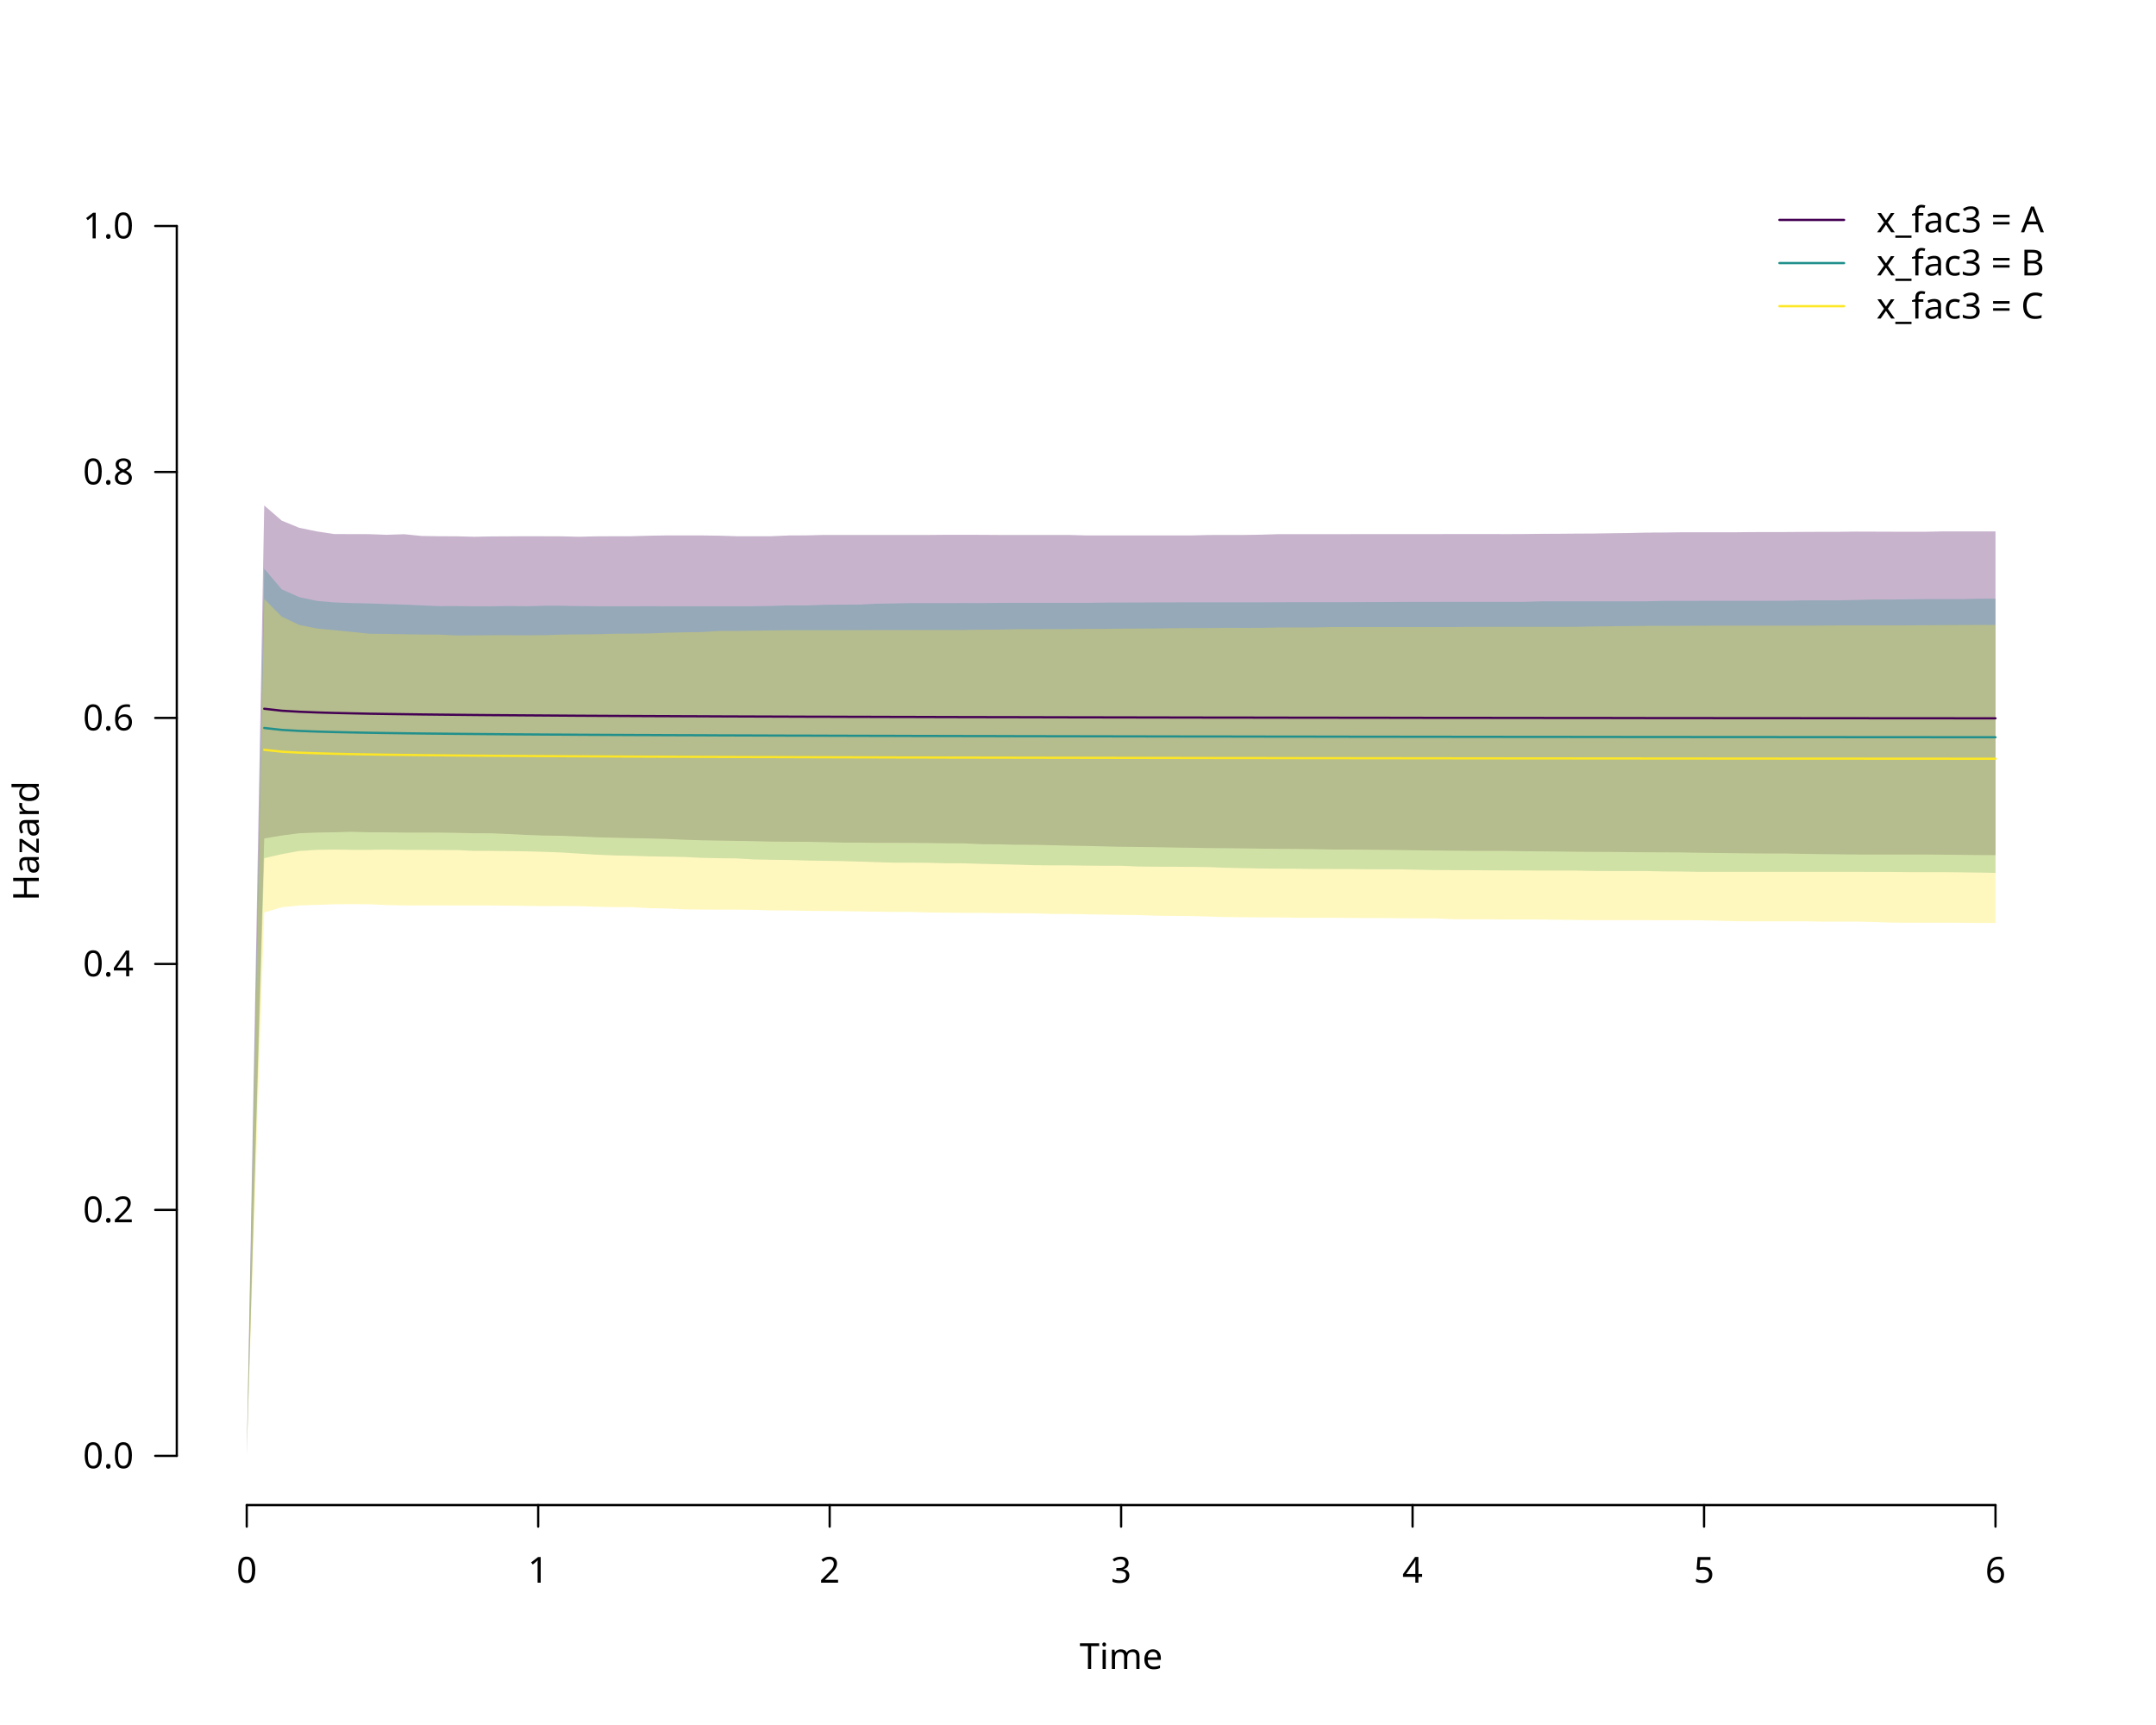
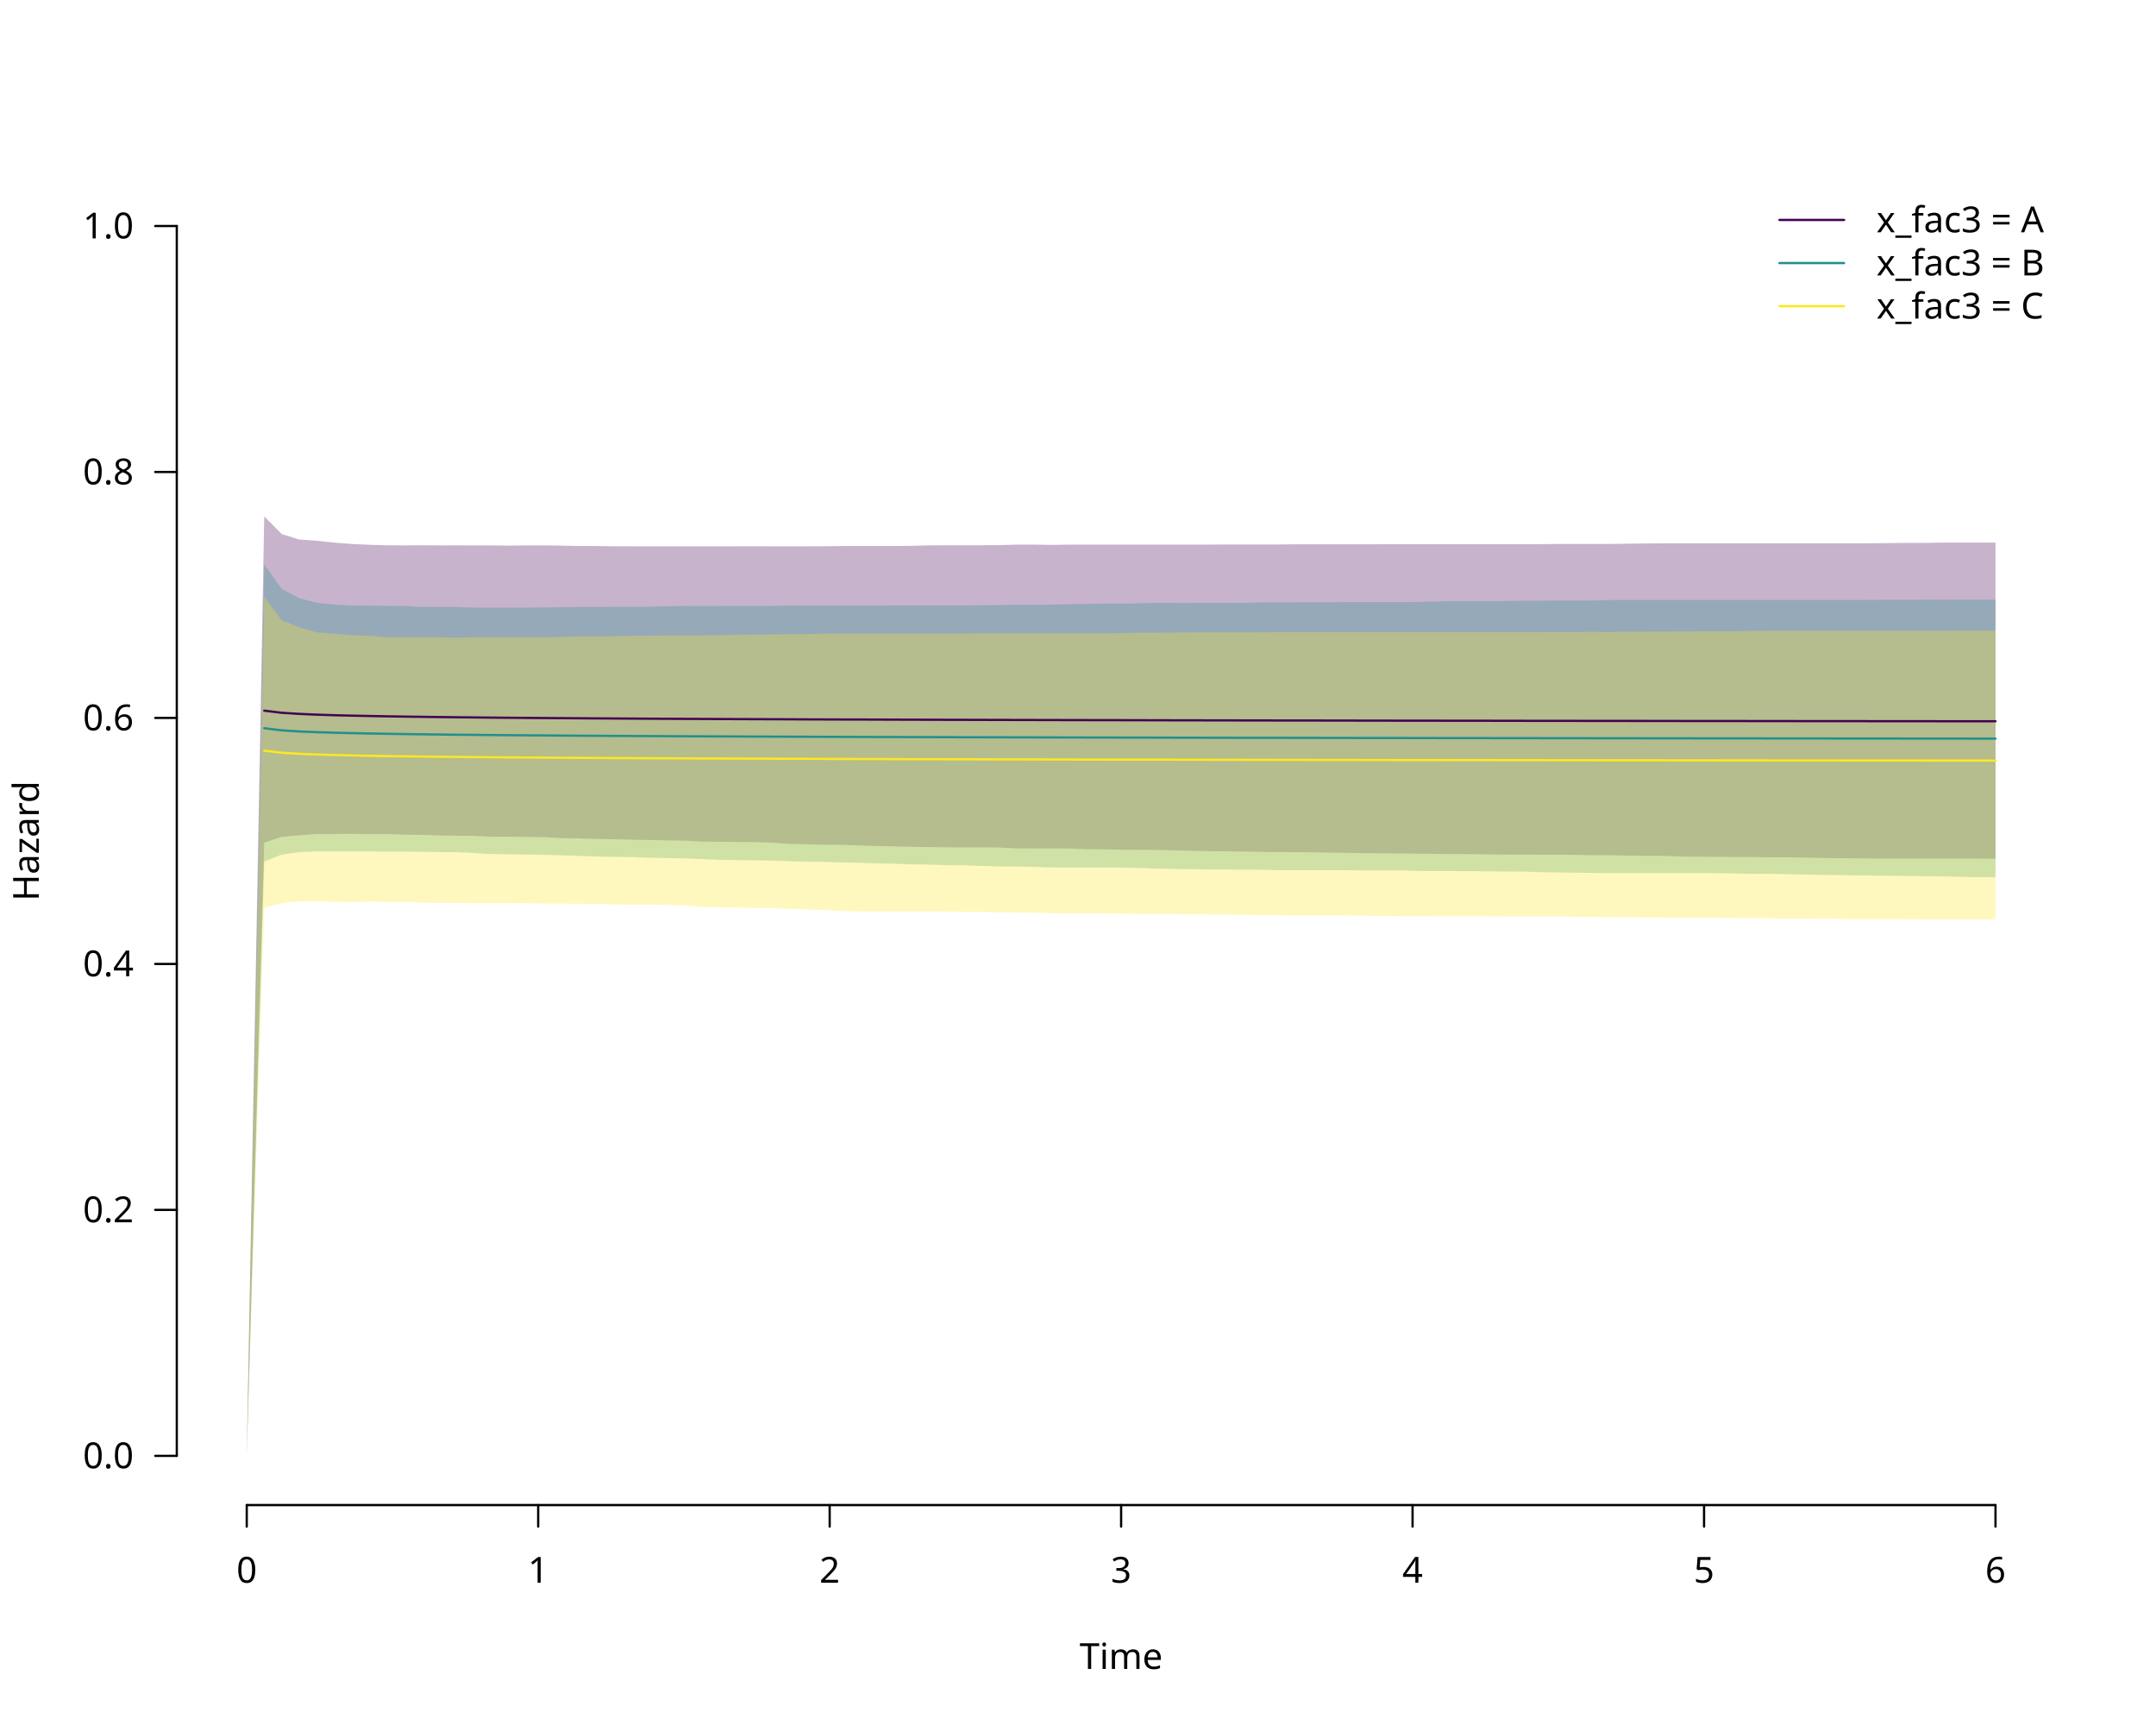
<svg xmlns="http://www.w3.org/2000/svg" class="svglite" data-engine-version="2.0" width="720.00pt" height="576.00pt" viewBox="0 0 720.00 576.00">
  <defs>
    <style type="text/css">
    .svglite line, .svglite polyline, .svglite polygon, .svglite path, .svglite rect, .svglite circle {
      fill: none;
      stroke: #000000;
      stroke-linecap: round;
      stroke-linejoin: round;
      stroke-miterlimit: 10.00;
    }
  </style>
  </defs>
  <rect width="100%" height="100%" style="stroke: none; fill: #FFFFFF;" />
  <defs>
    <clipPath id="cpMC4wMHw3MjAuMDB8MC4wMHw1NzYuMDA=">
      <rect x="0.00" y="0.00" width="720.00" height="576.00" />
    </clipPath>
  </defs>
  <g clip-path="url(#cpMC4wMHw3MjAuMDB8MC4wMHw1NzYuMDA=)">
    <line x1="82.40" y1="502.56" x2="666.40" y2="502.56" style="stroke-width: 0.75;" />
    <line x1="82.40" y1="502.56" x2="82.40" y2="509.76" style="stroke-width: 0.75;" />
    <line x1="179.73" y1="502.56" x2="179.73" y2="509.76" style="stroke-width: 0.75;" />
    <line x1="277.07" y1="502.56" x2="277.07" y2="509.76" style="stroke-width: 0.75;" />
    <line x1="374.40" y1="502.56" x2="374.40" y2="509.76" style="stroke-width: 0.75;" />
    <line x1="471.73" y1="502.56" x2="471.73" y2="509.76" style="stroke-width: 0.75;" />
    <line x1="569.07" y1="502.56" x2="569.07" y2="509.76" style="stroke-width: 0.75;" />
    <line x1="666.40" y1="502.56" x2="666.40" y2="509.76" style="stroke-width: 0.75;" />
    <text x="82.40" y="528.48" text-anchor="middle" style="font-size: 12.00px; font-family: sans;" textLength="6.67px" lengthAdjust="spacingAndGlyphs">0</text>
    <text x="179.73" y="528.48" text-anchor="middle" style="font-size: 12.00px; font-family: sans;" textLength="6.67px" lengthAdjust="spacingAndGlyphs">1</text>
    <text x="277.07" y="528.48" text-anchor="middle" style="font-size: 12.00px; font-family: sans;" textLength="6.67px" lengthAdjust="spacingAndGlyphs">2</text>
    <text x="374.40" y="528.48" text-anchor="middle" style="font-size: 12.00px; font-family: sans;" textLength="6.67px" lengthAdjust="spacingAndGlyphs">3</text>
    <text x="471.73" y="528.48" text-anchor="middle" style="font-size: 12.00px; font-family: sans;" textLength="6.67px" lengthAdjust="spacingAndGlyphs">4</text>
    <text x="569.07" y="528.48" text-anchor="middle" style="font-size: 12.00px; font-family: sans;" textLength="6.67px" lengthAdjust="spacingAndGlyphs">5</text>
    <text x="666.40" y="528.48" text-anchor="middle" style="font-size: 12.00px; font-family: sans;" textLength="6.67px" lengthAdjust="spacingAndGlyphs">6</text>
    <line x1="59.04" y1="486.13" x2="59.04" y2="75.47" style="stroke-width: 0.75;" />
    <line x1="59.04" y1="486.13" x2="51.84" y2="486.13" style="stroke-width: 0.75;" />
    <line x1="59.04" y1="404.00" x2="51.84" y2="404.00" style="stroke-width: 0.75;" />
    <line x1="59.04" y1="321.87" x2="51.84" y2="321.87" style="stroke-width: 0.75;" />
    <line x1="59.04" y1="239.73" x2="51.84" y2="239.73" style="stroke-width: 0.75;" />
    <line x1="59.04" y1="157.60" x2="51.84" y2="157.60" style="stroke-width: 0.75;" />
    <line x1="59.04" y1="75.47" x2="51.84" y2="75.47" style="stroke-width: 0.75;" />
    <text x="44.64" y="490.26" text-anchor="end" style="font-size: 12.00px; font-family: sans;" textLength="16.68px" lengthAdjust="spacingAndGlyphs">0.0</text>
    <text x="44.64" y="408.13" text-anchor="end" style="font-size: 12.00px; font-family: sans;" textLength="16.68px" lengthAdjust="spacingAndGlyphs">0.2</text>
    <text x="44.64" y="326.00" text-anchor="end" style="font-size: 12.00px; font-family: sans;" textLength="16.68px" lengthAdjust="spacingAndGlyphs">0.4</text>
    <text x="44.64" y="243.86" text-anchor="end" style="font-size: 12.00px; font-family: sans;" textLength="16.68px" lengthAdjust="spacingAndGlyphs">0.6</text>
    <text x="44.64" y="161.73" text-anchor="end" style="font-size: 12.00px; font-family: sans;" textLength="16.68px" lengthAdjust="spacingAndGlyphs">0.8</text>
    <text x="44.64" y="79.60" text-anchor="end" style="font-size: 12.00px; font-family: sans;" textLength="16.68px" lengthAdjust="spacingAndGlyphs">1.0</text>
    <text x="374.40" y="557.28" text-anchor="middle" style="font-size: 12.00px; font-family: sans;" textLength="26.67px" lengthAdjust="spacingAndGlyphs">Time</text>
    <text transform="translate(12.96,280.80) rotate(-90)" text-anchor="middle" style="font-size: 12.00px; font-family: sans;" textLength="38.69px" lengthAdjust="spacingAndGlyphs">Hazard</text>
  </g>
  <defs>
    <clipPath id="cpNTkuMDR8Njg5Ljc2fDU5LjA0fDUwMi41Ng==">
      <rect x="59.04" y="59.04" width="630.72" height="443.52" />
    </clipPath>
  </defs>
  <g clip-path="url(#cpNTkuMDR8Njg5Ljc2fDU5LjA0fDUwMi41Ng==)">
-     <polygon points="82.40,486.13 88.24,279.97 94.08,278.99 99.92,278.23 105.76,277.99 111.60,277.91 117.44,277.74 123.28,277.91 129.12,277.93 134.96,277.99 140.80,277.99 146.64,278.00 152.48,278.09 158.32,278.23 164.16,278.24 170.00,278.50 175.84,278.80 181.68,278.99 187.52,279.08 193.36,279.31 199.20,279.57 205.04,279.71 210.88,279.86 216.72,279.97 222.56,280.12 228.40,280.39 234.24,280.58 240.08,280.68 245.92,280.78 251.76,280.88 257.60,281.01 263.44,281.06 269.28,281.09 275.12,281.20 280.96,281.33 286.80,281.36 292.64,281.43 298.48,281.44 304.32,281.45 310.16,281.50 316.00,281.58 321.84,281.61 327.68,281.88 333.52,281.92 339.36,282.07 345.20,282.08 351.04,282.22 356.88,282.36 362.72,282.47 368.56,282.61 374.40,282.75 380.24,282.80 386.08,282.89 391.92,282.99 397.76,283.08 403.60,283.18 409.44,283.22 415.28,283.28 421.12,283.37 426.96,283.44 432.80,283.47 438.64,283.53 444.48,283.65 450.32,283.67 456.16,283.72 462.00,283.78 467.84,283.84 473.68,283.93 479.52,283.99 485.36,284.05 491.20,284.11 497.04,284.13 502.88,284.13 508.72,284.24 514.56,284.28 520.40,284.33 526.24,284.40 532.08,284.44 537.92,284.47 543.76,284.54 549.60,284.58 555.44,284.60 561.28,284.63 567.12,284.74 572.96,284.81 578.80,284.88 584.64,284.95 590.48,284.99 596.32,284.99 602.16,285.11 608.00,285.20 613.84,285.26 619.68,285.32 625.52,285.33 631.36,285.34 637.20,285.34 643.04,285.34 648.88,285.38 654.72,285.45 660.56,285.51 666.40,285.54 666.40,177.44 660.56,177.44 654.72,177.44 648.88,177.44 643.04,177.56 637.20,177.57 631.36,177.55 625.52,177.53 619.68,177.51 613.84,177.58 608.00,177.58 602.16,177.61 596.32,177.65 590.48,177.66 584.64,177.67 578.80,177.74 572.96,177.74 567.12,177.74 561.28,177.74 555.44,177.82 549.60,177.85 543.76,177.99 537.92,178.06 532.08,178.15 526.24,178.18 520.40,178.23 514.56,178.26 508.72,178.32 502.88,178.35 497.04,178.32 491.20,178.32 485.36,178.32 479.52,178.35 473.68,178.35 467.84,178.35 462.00,178.35 456.16,178.35 450.32,178.36 444.48,178.36 438.64,178.36 432.80,178.36 426.96,178.36 421.12,178.54 415.28,178.63 409.44,178.63 403.60,178.65 397.76,178.79 391.92,178.80 386.08,178.79 380.24,178.79 374.40,178.79 368.56,178.79 362.72,178.79 356.88,178.63 351.04,178.63 345.20,178.63 339.36,178.63 333.52,178.63 327.68,178.59 321.84,178.58 316.00,178.58 310.16,178.63 304.32,178.63 298.48,178.63 292.64,178.63 286.80,178.63 280.96,178.63 275.12,178.63 269.28,178.77 263.44,178.80 257.60,179.05 251.76,179.05 245.92,179.05 240.08,178.87 234.24,178.79 228.40,178.79 222.56,178.79 216.72,178.88 210.88,179.05 205.04,179.06 199.20,179.09 193.36,179.23 187.52,179.09 181.68,179.07 175.84,179.05 170.00,179.09 164.16,179.12 158.32,179.23 152.48,179.08 146.64,179.06 140.80,178.97 134.96,178.38 129.12,178.58 123.28,178.36 117.44,178.35 111.60,178.32 105.76,177.44 99.92,176.24 94.08,173.84 88.24,168.78 " style="stroke-width: 0.75; stroke: none; fill: #440154; fill-opacity: 0.30;" />
-     <polygon points="82.40,486.13 88.24,286.57 94.08,285.22 99.92,284.16 105.76,283.79 111.60,283.69 117.44,283.79 123.28,283.79 129.12,283.70 134.96,283.79 140.80,283.79 146.64,283.84 152.48,283.85 158.32,284.13 164.16,284.13 170.00,284.20 175.84,284.28 181.68,284.44 187.52,284.66 193.36,285.03 199.20,285.39 205.04,285.64 210.88,285.77 216.72,285.95 222.56,286.05 228.40,286.16 234.24,286.44 240.08,286.57 245.92,286.63 251.76,286.98 257.60,287.09 263.44,287.17 269.28,287.33 275.12,287.44 280.96,287.53 286.80,287.69 292.64,287.89 298.48,288.07 304.32,288.07 310.16,288.12 316.00,288.26 321.84,288.28 327.68,288.46 333.52,288.58 339.36,288.73 345.20,288.91 351.04,288.96 356.88,288.96 362.72,289.05 368.56,289.10 374.40,289.10 380.24,289.34 386.08,289.41 391.92,289.42 397.76,289.47 403.60,289.54 409.44,289.77 415.28,289.89 421.12,290.00 426.96,290.08 432.80,290.10 438.64,290.16 444.48,290.18 450.32,290.19 456.16,290.26 462.00,290.29 467.84,290.29 473.68,290.44 479.52,290.53 485.36,290.57 491.20,290.57 497.04,290.62 502.88,290.65 508.72,290.66 514.56,290.70 520.40,290.70 526.24,290.70 532.08,290.83 537.92,290.86 543.76,290.86 549.60,290.86 555.44,290.98 561.28,291.01 567.12,291.13 572.96,291.13 578.80,291.13 584.64,291.13 590.48,291.13 596.32,291.13 602.16,291.13 608.00,291.13 613.84,291.13 619.68,291.13 625.52,291.15 631.36,291.15 637.20,291.22 643.04,291.22 648.88,291.22 654.72,291.28 660.56,291.36 666.40,291.47 666.40,199.90 660.56,199.93 654.72,200.07 648.88,200.07 643.04,200.07 637.20,200.13 631.36,200.20 625.52,200.20 619.68,200.35 613.84,200.47 608.00,200.47 602.16,200.48 596.32,200.61 590.48,200.61 584.64,200.62 578.80,200.63 572.96,200.63 567.12,200.63 561.28,200.64 555.44,200.64 549.60,200.79 543.76,200.79 537.92,200.79 532.08,200.79 526.24,200.79 520.40,200.79 514.56,200.80 508.72,200.97 502.88,200.97 497.04,200.97 491.20,200.97 485.36,200.97 479.52,200.98 473.68,200.98 467.84,200.98 462.00,201.05 456.16,201.05 450.32,201.08 444.48,201.08 438.64,201.08 432.80,201.08 426.96,201.10 421.12,201.14 415.28,201.14 409.44,201.14 403.60,201.14 397.76,201.14 391.92,201.15 386.08,201.15 380.24,201.18 374.40,201.19 368.56,201.23 362.72,201.30 356.88,201.30 351.04,201.30 345.20,201.30 339.36,201.30 333.52,201.32 327.68,201.39 321.84,201.37 316.00,201.39 310.16,201.39 304.32,201.39 298.48,201.50 292.64,201.60 286.80,201.89 280.96,201.90 275.12,201.97 269.28,202.17 263.44,202.15 257.60,202.34 251.76,202.44 245.92,202.44 240.08,202.45 234.24,202.45 228.40,202.44 222.56,202.45 216.72,202.42 210.88,202.45 205.04,202.44 199.20,202.44 193.36,202.39 187.52,202.27 181.68,202.28 175.84,202.44 170.00,202.37 164.16,202.45 158.32,202.45 152.48,202.39 146.64,202.40 140.80,202.15 134.96,201.89 129.12,201.72 123.28,201.50 117.44,201.39 111.60,201.15 105.76,200.64 99.92,199.39 94.08,196.79 88.24,189.90 " style="stroke-width: 0.75; stroke: none; fill: #21908C; fill-opacity: 0.30;" />
-     <polygon points="82.40,486.13 88.24,304.70 94.08,302.95 99.92,302.35 105.76,302.16 111.60,301.96 117.44,301.91 123.28,301.96 129.12,302.21 134.96,302.34 140.80,302.34 146.64,302.34 152.48,302.37 158.32,302.35 164.16,302.37 170.00,302.41 175.84,302.50 181.68,302.56 187.52,302.53 193.36,302.57 199.20,302.79 205.04,302.90 210.88,302.92 216.72,303.26 222.56,303.35 228.40,303.65 234.24,303.72 240.08,303.75 245.92,303.75 251.76,303.81 257.60,304.00 263.44,304.01 269.28,304.14 275.12,304.18 280.96,304.25 286.80,304.32 292.64,304.43 298.48,304.51 304.32,304.51 310.16,304.70 316.00,304.75 321.84,304.82 327.68,304.82 333.52,304.91 339.36,304.95 345.20,304.99 351.04,305.17 356.88,305.19 362.72,305.30 368.56,305.38 374.40,305.49 380.24,305.56 386.08,305.77 391.92,305.84 397.76,305.89 403.60,306.05 409.44,306.24 415.28,306.28 421.12,306.33 426.96,306.35 432.80,306.45 438.64,306.45 444.48,306.45 450.32,306.51 456.16,306.55 462.00,306.55 467.84,306.61 473.68,306.67 479.52,306.67 485.36,306.94 491.20,306.97 497.04,306.97 502.88,307.03 508.72,307.03 514.56,307.03 520.40,307.14 526.24,307.18 532.08,307.26 537.92,307.26 543.76,307.26 549.60,307.26 555.44,307.28 561.28,307.28 567.12,307.29 572.96,307.42 578.80,307.58 584.64,307.64 590.48,307.64 596.32,307.64 602.16,307.64 608.00,307.73 613.84,307.73 619.68,307.73 625.52,307.87 631.36,308.06 637.20,308.12 643.04,308.12 648.88,308.12 654.72,308.13 660.56,308.19 666.40,308.20 666.40,208.67 660.56,208.67 654.72,208.69 648.88,208.72 643.04,208.77 637.20,208.81 631.36,208.81 625.52,208.81 619.68,208.81 613.84,208.82 608.00,208.88 602.16,208.91 596.32,208.91 590.48,208.91 584.64,208.91 578.80,208.91 572.96,208.91 567.12,208.94 561.28,208.95 555.44,208.98 549.60,208.98 543.76,209.04 537.92,209.11 532.08,209.17 526.24,209.30 520.40,209.30 514.56,209.30 508.72,209.30 502.88,209.30 497.04,209.31 491.20,209.31 485.36,209.37 479.52,209.37 473.68,209.37 467.84,209.37 462.00,209.37 456.16,209.37 450.32,209.37 444.48,209.37 438.64,209.51 432.80,209.51 426.96,209.53 421.12,209.64 415.28,209.67 409.44,209.64 403.60,209.72 397.76,209.72 391.92,209.76 386.08,209.85 380.24,209.88 374.40,209.91 368.56,209.99 362.72,209.99 356.88,210.06 351.04,210.06 345.20,210.09 339.36,210.09 333.52,210.24 327.68,210.25 321.84,210.35 316.00,210.35 310.16,210.35 304.32,210.37 298.48,210.38 292.64,210.38 286.80,210.39 280.96,210.41 275.12,210.41 269.28,210.41 263.44,210.41 257.60,210.51 251.76,210.57 245.92,210.67 240.08,210.67 234.24,211.04 228.40,211.13 222.56,211.27 216.72,211.51 210.88,211.57 205.04,211.60 199.20,211.77 193.36,211.83 187.52,211.88 181.68,212.10 175.84,212.12 170.00,212.11 164.16,212.11 158.32,212.15 152.48,212.17 146.64,211.90 140.80,211.87 134.96,211.77 129.12,211.67 123.28,211.60 117.44,210.98 111.60,210.41 105.76,209.84 99.92,208.67 94.08,205.90 88.24,200.00 " style="stroke-width: 0.75; stroke: none; fill: #FDE725; fill-opacity: 0.30;" />
-     <polyline points="88.24,236.66 94.08,237.32 99.92,237.66 105.76,237.89 111.60,238.06 117.44,238.19 123.28,238.31 129.12,238.40 134.96,238.48 140.80,238.56 146.64,238.62 152.48,238.68 158.32,238.74 164.16,238.79 170.00,238.83 175.84,238.87 181.68,238.91 187.52,238.95 193.36,238.99 199.20,239.02 205.04,239.05 210.88,239.08 216.72,239.11 222.56,239.13 228.40,239.16 234.24,239.18 240.08,239.21 245.92,239.23 251.76,239.25 257.60,239.27 263.44,239.29 269.28,239.31 275.12,239.32 280.96,239.34 286.80,239.36 292.64,239.37 298.48,239.39 304.32,239.40 310.16,239.42 316.00,239.43 321.84,239.45 327.68,239.46 333.52,239.47 339.36,239.48 345.20,239.49 351.04,239.51 356.88,239.52 362.72,239.53 368.56,239.54 374.40,239.55 380.24,239.56 386.08,239.57 391.92,239.58 397.76,239.59 403.60,239.60 409.44,239.60 415.28,239.61 421.12,239.62 426.96,239.63 432.80,239.64 438.64,239.65 444.48,239.65 450.32,239.66 456.16,239.67 462.00,239.67 467.84,239.68 473.68,239.69 479.52,239.70 485.36,239.70 491.20,239.71 497.04,239.71 502.88,239.72 508.72,239.73 514.56,239.73 520.40,239.74 526.24,239.74 532.08,239.75 537.92,239.75 543.76,239.76 549.60,239.77 555.44,239.77 561.28,239.78 567.12,239.78 572.96,239.79 578.80,239.79 584.64,239.80 590.48,239.80 596.32,239.80 602.16,239.81 608.00,239.81 613.84,239.82 619.68,239.82 625.52,239.83 631.36,239.83 637.20,239.83 643.04,239.84 648.88,239.84 654.72,239.85 660.56,239.85 666.40,239.85 " style="stroke-width: 0.75; stroke: #440154;" />
-     <polyline points="88.24,243.08 94.08,243.72 99.92,244.06 105.76,244.28 111.60,244.44 117.44,244.57 123.28,244.68 129.12,244.77 134.96,244.85 140.80,244.92 146.64,244.98 152.48,245.04 158.32,245.09 164.16,245.14 170.00,245.19 175.84,245.23 181.68,245.27 187.52,245.30 193.36,245.34 199.20,245.37 205.04,245.40 210.88,245.43 216.72,245.45 222.56,245.48 228.40,245.50 234.24,245.52 240.08,245.55 245.92,245.57 251.76,245.59 257.60,245.61 263.44,245.63 269.28,245.64 275.12,245.66 280.96,245.68 286.80,245.69 292.64,245.71 298.48,245.72 304.32,245.74 310.16,245.75 316.00,245.77 321.84,245.78 327.68,245.79 333.52,245.80 339.36,245.82 345.20,245.83 351.04,245.84 356.88,245.85 362.72,245.86 368.56,245.87 374.40,245.88 380.24,245.89 386.08,245.90 391.92,245.91 397.76,245.92 403.60,245.93 409.44,245.93 415.28,245.94 421.12,245.95 426.96,245.96 432.80,245.97 438.64,245.97 444.48,245.98 450.32,245.99 456.16,246.00 462.00,246.00 467.84,246.01 473.68,246.02 479.52,246.02 485.36,246.03 491.20,246.03 497.04,246.04 502.88,246.05 508.72,246.05 514.56,246.06 520.40,246.06 526.24,246.07 532.08,246.08 537.92,246.08 543.76,246.09 549.60,246.09 555.44,246.10 561.28,246.10 567.12,246.11 572.96,246.11 578.80,246.12 584.64,246.12 590.48,246.12 596.32,246.13 602.16,246.13 608.00,246.14 613.84,246.14 619.68,246.15 625.52,246.15 631.36,246.16 637.20,246.16 643.04,246.16 648.88,246.17 654.72,246.17 660.56,246.17 666.40,246.18 " style="stroke-width: 0.75; stroke: #21908C;" />
-     <polyline points="88.24,250.37 94.08,251.00 99.92,251.32 105.76,251.53 111.60,251.69 117.44,251.82 123.28,251.92 129.12,252.01 134.96,252.08 140.80,252.15 146.64,252.21 152.48,252.27 158.32,252.32 164.16,252.36 170.00,252.40 175.84,252.44 181.68,252.48 187.52,252.51 193.36,252.54 199.20,252.57 205.04,252.60 210.88,252.63 216.72,252.66 222.56,252.68 228.40,252.70 234.24,252.73 240.08,252.75 245.92,252.77 251.76,252.79 257.60,252.80 263.44,252.82 269.28,252.84 275.12,252.86 280.96,252.87 286.80,252.89 292.64,252.90 298.48,252.92 304.32,252.93 310.16,252.94 316.00,252.96 321.84,252.97 327.68,252.98 333.52,252.99 339.36,253.00 345.20,253.01 351.04,253.02 356.88,253.03 362.72,253.04 368.56,253.05 374.40,253.06 380.24,253.07 386.08,253.08 391.92,253.09 397.76,253.10 403.60,253.11 409.44,253.12 415.28,253.12 421.12,253.13 426.96,253.14 432.80,253.15 438.64,253.16 444.48,253.16 450.32,253.17 456.16,253.18 462.00,253.18 467.84,253.19 473.68,253.20 479.52,253.20 485.36,253.21 491.20,253.21 497.04,253.22 502.88,253.23 508.72,253.23 514.56,253.24 520.40,253.24 526.24,253.25 532.08,253.25 537.92,253.26 543.76,253.26 549.60,253.27 555.44,253.27 561.28,253.28 567.12,253.28 572.96,253.29 578.80,253.29 584.64,253.30 590.48,253.30 596.32,253.31 602.16,253.31 608.00,253.31 613.84,253.32 619.68,253.32 625.52,253.33 631.36,253.33 637.20,253.33 643.04,253.34 648.88,253.34 654.72,253.35 660.56,253.35 666.40,253.35 " style="stroke-width: 0.75; stroke: #FDE725;" />
+     <polygon points="82.40,486.13 88.24,281.38 94.08,279.42 99.92,278.90 105.76,278.49 111.60,278.49 117.44,278.41 123.28,278.51 129.12,278.52 134.96,278.67 140.80,278.79 146.64,278.95 152.48,279.06 158.32,279.12 164.16,279.37 170.00,279.38 175.84,279.44 181.68,279.52 187.52,279.87 193.36,279.94 199.20,280.13 205.04,280.22 210.88,280.37 216.72,280.48 222.56,280.61 228.40,280.69 234.24,281.00 240.08,281.07 245.92,281.13 251.76,281.17 257.60,281.38 263.44,281.79 269.28,281.90 275.12,282.08 280.96,282.08 286.80,282.28 292.64,282.47 298.48,282.60 304.32,282.77 310.16,282.84 316.00,282.92 321.84,282.93 327.68,282.93 333.52,282.98 339.36,283.27 345.20,283.30 351.04,283.30 356.88,283.31 362.72,283.54 368.56,283.59 374.40,283.73 380.24,283.77 386.08,283.78 391.92,283.94 397.76,284.09 403.60,284.20 409.44,284.27 415.28,284.33 421.12,284.46 426.96,284.52 432.80,284.54 438.64,284.59 444.48,284.69 450.32,284.78 456.16,284.88 462.00,284.91 467.84,284.99 473.68,285.04 479.52,285.12 485.36,285.17 491.20,285.20 497.04,285.29 502.88,285.33 508.72,285.35 514.56,285.39 520.40,285.40 526.24,285.43 532.08,285.56 537.92,285.56 543.76,285.69 549.60,285.79 555.44,285.79 561.28,285.99 567.12,286.06 572.96,286.12 578.80,286.13 584.64,286.15 590.48,286.27 596.32,286.27 602.16,286.34 608.00,286.46 613.84,286.56 619.68,286.61 625.52,286.65 631.36,286.65 637.20,286.66 643.04,286.66 648.88,286.66 654.72,286.66 660.56,286.66 666.40,286.77 666.40,181.18 660.56,181.18 654.72,181.18 648.88,181.18 643.04,181.28 637.20,181.28 631.36,181.33 625.52,181.40 619.68,181.43 613.84,181.43 608.00,181.43 602.16,181.43 596.32,181.43 590.48,181.43 584.64,181.43 578.80,181.43 572.96,181.43 567.12,181.43 561.28,181.43 555.44,181.43 549.60,181.46 543.76,181.55 537.92,181.64 532.08,181.64 526.24,181.64 520.40,181.64 514.56,181.71 508.72,181.71 502.88,181.71 497.04,181.71 491.20,181.73 485.36,181.73 479.52,181.73 473.68,181.73 467.84,181.73 462.00,181.73 456.16,181.75 450.32,181.75 444.48,181.75 438.64,181.75 432.80,181.75 426.96,181.82 421.12,181.82 415.28,181.82 409.44,181.82 403.60,181.86 397.76,181.86 391.92,181.86 386.08,181.86 380.24,181.86 374.40,181.86 368.56,181.86 362.72,181.86 356.88,181.86 351.04,181.96 345.20,181.86 339.36,181.86 333.52,182.03 327.68,182.07 321.84,182.08 316.00,182.08 310.16,182.11 304.32,182.25 298.48,182.32 292.64,182.33 286.80,182.33 280.96,182.33 275.12,182.42 269.28,182.43 263.44,182.44 257.60,182.43 251.76,182.42 245.92,182.43 240.08,182.44 234.24,182.44 228.40,182.44 222.56,182.43 216.72,182.43 210.88,182.43 205.04,182.42 199.20,182.33 193.36,182.33 187.52,182.19 181.68,182.11 175.84,182.11 170.00,182.19 164.16,182.11 158.32,182.11 152.48,182.10 146.64,182.11 140.80,182.08 134.96,182.11 129.12,182.08 123.28,181.91 117.44,181.64 111.60,181.18 105.76,180.57 99.92,180.16 94.08,178.33 88.24,172.42 " style="stroke-width: 0.75; stroke: none; fill: #440154; fill-opacity: 0.30;" />
+     <polygon points="82.40,486.13 88.24,287.72 94.08,285.36 99.92,284.54 105.76,284.32 111.60,284.31 117.44,284.27 123.28,284.31 129.12,284.36 134.96,284.36 140.80,284.41 146.64,284.54 152.48,284.55 158.32,284.86 164.16,285.20 170.00,285.26 175.84,285.35 181.68,285.45 187.52,285.59 193.36,285.81 199.20,286.01 205.04,286.13 210.88,286.18 216.72,286.41 222.56,286.51 228.40,286.61 234.24,286.86 240.08,287.10 245.92,287.20 251.76,287.26 257.60,287.35 263.44,287.58 269.28,287.72 275.12,287.80 280.96,287.98 286.80,288.09 292.64,288.30 298.48,288.38 304.32,288.64 310.16,288.70 316.00,288.89 321.84,288.92 327.68,289.14 333.52,289.33 339.36,289.33 345.20,289.46 351.04,289.67 356.88,289.67 362.72,289.67 368.56,289.67 374.40,289.68 380.24,289.82 386.08,290.03 391.92,290.15 397.76,290.23 403.60,290.33 409.44,290.35 415.28,290.40 421.12,290.41 426.96,290.57 432.80,290.60 438.64,290.60 444.48,290.60 450.32,290.60 456.16,290.63 462.00,290.64 467.84,290.64 473.68,290.85 479.52,290.87 485.36,290.87 491.20,290.88 497.04,290.97 502.88,291.01 508.72,291.04 514.56,291.24 520.40,291.32 526.24,291.41 532.08,291.49 537.92,291.51 543.76,291.51 549.60,291.54 555.44,291.54 561.28,291.54 567.12,291.54 572.96,291.57 578.80,291.64 584.64,291.77 590.48,291.78 596.32,291.87 602.16,292.02 608.00,292.15 613.84,292.18 619.68,292.31 625.52,292.37 631.36,292.42 637.20,292.48 643.04,292.59 648.88,292.64 654.72,292.79 660.56,292.91 666.40,292.92 666.40,200.24 660.56,200.24 654.72,200.24 648.88,200.24 643.04,200.26 637.20,200.29 631.36,200.29 625.52,200.31 619.68,200.33 613.84,200.33 608.00,200.33 602.16,200.33 596.32,200.33 590.48,200.33 584.64,200.33 578.80,200.33 572.96,200.33 567.12,200.34 561.28,200.34 555.44,200.34 549.60,200.34 543.76,200.35 537.92,200.36 532.08,200.52 526.24,200.52 520.40,200.52 514.56,200.58 508.72,200.58 502.88,200.68 497.04,200.72 491.20,200.72 485.36,200.73 479.52,200.87 473.68,200.99 467.84,201.03 462.00,201.03 456.16,201.03 450.32,201.04 444.48,201.10 438.64,201.11 432.80,201.11 426.96,201.14 421.12,201.15 415.28,201.30 409.44,201.31 403.60,201.31 397.76,201.35 391.92,201.34 386.08,201.31 380.24,201.47 374.40,201.55 368.56,201.53 362.72,201.67 356.88,201.78 351.04,201.89 345.20,201.95 339.36,201.95 333.52,202.04 327.68,202.12 321.84,202.15 316.00,202.15 310.16,202.15 304.32,202.15 298.48,202.15 292.64,202.21 286.80,202.21 280.96,202.21 275.12,202.21 269.28,202.21 263.44,202.21 257.60,202.33 251.76,202.33 245.92,202.33 240.08,202.34 234.24,202.34 228.40,202.38 222.56,202.42 216.72,202.62 210.88,202.62 205.04,202.62 199.20,202.66 193.36,202.66 187.52,202.75 181.68,202.83 175.84,202.90 170.00,202.90 164.16,202.90 158.32,202.90 152.48,202.66 146.64,202.66 140.80,202.66 134.96,202.34 129.12,202.33 123.28,202.21 117.44,202.21 111.60,201.89 105.76,201.27 99.92,199.74 94.08,196.64 88.24,188.46 " style="stroke-width: 0.75; stroke: none; fill: #21908C; fill-opacity: 0.30;" />
+     <polygon points="82.40,486.13 88.24,303.17 94.08,301.60 99.92,301.05 105.76,301.05 111.60,301.11 117.44,301.21 123.28,301.05 129.12,301.21 134.96,301.24 140.80,301.37 146.64,301.51 152.48,301.51 158.32,301.53 164.16,301.53 170.00,301.53 175.84,301.60 181.68,301.74 187.52,301.75 193.36,301.78 199.20,301.83 205.04,301.97 210.88,302.11 216.72,302.11 222.56,302.17 228.40,302.33 234.24,302.89 240.08,302.95 245.92,303.10 251.76,303.17 257.60,303.19 263.44,303.50 269.28,303.67 275.12,303.87 280.96,304.18 286.80,304.31 292.64,304.38 298.48,304.38 304.32,304.38 310.16,304.38 316.00,304.38 321.84,304.49 327.68,304.51 333.52,304.60 339.36,304.66 345.20,304.79 351.04,304.94 356.88,304.97 362.72,305.05 368.56,305.07 374.40,305.08 380.24,305.17 386.08,305.20 391.92,305.20 397.76,305.31 403.60,305.36 409.44,305.38 415.28,305.49 421.12,305.55 426.96,305.55 432.80,305.75 438.64,305.75 444.48,305.75 450.32,305.75 456.16,305.77 462.00,305.87 467.84,305.93 473.68,305.93 479.52,305.97 485.36,305.97 491.20,305.97 497.04,305.97 502.88,306.02 508.72,306.03 514.56,306.03 520.40,306.03 526.24,306.15 532.08,306.22 537.92,306.31 543.76,306.31 549.60,306.40 555.44,306.40 561.28,306.44 567.12,306.45 572.96,306.48 578.80,306.57 584.64,306.60 590.48,306.64 596.32,306.74 602.16,306.78 608.00,306.80 613.84,306.83 619.68,306.94 625.52,306.94 631.36,306.94 637.20,306.94 643.04,307.02 648.88,307.02 654.72,307.02 660.56,307.02 666.40,307.03 666.40,210.58 660.56,210.58 654.72,210.61 648.88,210.62 643.04,210.63 637.20,210.63 631.36,210.63 625.52,210.63 619.68,210.63 613.84,210.63 608.00,210.63 602.16,210.63 596.32,210.63 590.48,210.63 584.64,210.65 578.80,210.79 572.96,210.82 567.12,210.82 561.28,210.86 555.44,210.88 549.60,210.90 543.76,210.93 537.92,211.02 532.08,210.98 526.24,211.02 520.40,211.03 514.56,211.04 508.72,211.04 502.88,211.04 497.04,211.04 491.20,211.04 485.36,211.04 479.52,211.04 473.68,211.04 467.84,211.04 462.00,211.04 456.16,211.06 450.32,211.06 444.48,211.06 438.64,211.08 432.80,211.08 426.96,211.08 421.12,211.12 415.28,211.13 409.44,211.13 403.60,211.13 397.76,211.13 391.92,211.23 386.08,211.27 380.24,211.28 374.40,211.41 368.56,211.46 362.72,211.46 356.88,211.47 351.04,211.47 345.20,211.47 339.36,211.47 333.52,211.47 327.68,211.49 321.84,211.55 316.00,211.55 310.16,211.57 304.32,211.57 298.48,211.57 292.64,211.57 286.80,211.57 280.96,211.58 275.12,211.59 269.28,211.75 263.44,211.76 257.60,211.83 251.76,211.88 245.92,211.98 240.08,212.08 234.24,212.15 228.40,212.18 222.56,212.18 216.72,212.24 210.88,212.28 205.04,212.45 199.20,212.52 193.36,212.48 187.52,212.70 181.68,212.73 175.84,212.76 170.00,212.73 164.16,212.76 158.32,212.78 152.48,212.95 146.64,212.79 140.80,212.73 134.96,212.73 129.12,212.76 123.28,212.34 117.44,212.08 111.60,211.59 105.76,211.13 99.92,209.48 94.08,207.11 88.24,199.26 " style="stroke-width: 0.75; stroke: none; fill: #FDE725; fill-opacity: 0.30;" />
+     <polyline points="88.24,237.29 94.08,238.01 99.92,238.38 105.76,238.63 111.60,238.82 117.44,238.96 123.28,239.08 129.12,239.19 134.96,239.28 140.80,239.36 146.64,239.43 152.48,239.50 158.32,239.56 164.16,239.62 170.00,239.67 175.84,239.72 181.68,239.76 187.52,239.80 193.36,239.84 199.20,239.88 205.04,239.91 210.88,239.95 216.72,239.98 222.56,240.01 228.40,240.04 234.24,240.06 240.08,240.09 245.92,240.12 251.76,240.14 257.60,240.16 263.44,240.18 269.28,240.21 275.12,240.23 280.96,240.25 286.80,240.26 292.64,240.28 298.48,240.30 304.32,240.32 310.16,240.33 316.00,240.35 321.84,240.36 327.68,240.38 333.52,240.39 339.36,240.41 345.20,240.42 351.04,240.43 356.88,240.45 362.72,240.46 368.56,240.47 374.40,240.48 380.24,240.49 386.08,240.51 391.92,240.52 397.76,240.53 403.60,240.54 409.44,240.55 415.28,240.56 421.12,240.57 426.96,240.58 432.80,240.59 438.64,240.59 444.48,240.60 450.32,240.61 456.16,240.62 462.00,240.63 467.84,240.64 473.68,240.64 479.52,240.65 485.36,240.66 491.20,240.67 497.04,240.67 502.88,240.68 508.72,240.69 514.56,240.70 520.40,240.70 526.24,240.71 532.08,240.72 537.92,240.72 543.76,240.73 549.60,240.73 555.44,240.74 561.28,240.75 567.12,240.75 572.96,240.76 578.80,240.76 584.64,240.77 590.48,240.77 596.32,240.78 602.16,240.79 608.00,240.79 613.84,240.80 619.68,240.80 625.52,240.81 631.36,240.81 637.20,240.82 643.04,240.82 648.88,240.83 654.72,240.83 660.56,240.83 666.40,240.84 " style="stroke-width: 0.75; stroke: #440154;" />
+     <polyline points="88.24,243.16 94.08,243.87 99.92,244.24 105.76,244.48 111.60,244.66 117.44,244.80 123.28,244.92 129.12,245.02 134.96,245.11 140.80,245.19 146.64,245.26 152.48,245.33 158.32,245.38 164.16,245.44 170.00,245.49 175.84,245.53 181.68,245.58 187.52,245.62 193.36,245.66 199.20,245.69 205.04,245.73 210.88,245.76 216.72,245.79 222.56,245.82 228.40,245.85 234.24,245.87 240.08,245.90 245.92,245.92 251.76,245.95 257.60,245.97 263.44,245.99 269.28,246.01 275.12,246.03 280.96,246.05 286.80,246.07 292.64,246.09 298.48,246.10 304.32,246.12 310.16,246.14 316.00,246.15 321.84,246.17 327.68,246.18 333.52,246.19 339.36,246.21 345.20,246.22 351.04,246.23 356.88,246.25 362.72,246.26 368.56,246.27 374.40,246.28 380.24,246.29 386.08,246.30 391.92,246.32 397.76,246.33 403.60,246.34 409.44,246.35 415.28,246.36 421.12,246.36 426.96,246.37 432.80,246.38 438.64,246.39 444.48,246.40 450.32,246.41 456.16,246.42 462.00,246.43 467.84,246.43 473.68,246.44 479.52,246.45 485.36,246.46 491.20,246.46 497.04,246.47 502.88,246.48 508.72,246.48 514.56,246.49 520.40,246.50 526.24,246.50 532.08,246.51 537.92,246.52 543.76,246.52 549.60,246.53 555.44,246.53 561.28,246.54 567.12,246.55 572.96,246.55 578.80,246.56 584.64,246.56 590.48,246.57 596.32,246.57 602.16,246.58 608.00,246.58 613.84,246.59 619.68,246.59 625.52,246.60 631.36,246.60 637.20,246.61 643.04,246.61 648.88,246.62 654.72,246.62 660.56,246.63 666.40,246.63 " style="stroke-width: 0.75; stroke: #21908C;" />
+     <polyline points="88.24,250.65 94.08,251.35 99.92,251.70 105.76,251.94 111.60,252.12 117.44,252.25 123.28,252.37 129.12,252.46 134.96,252.55 140.80,252.62 146.64,252.69 152.48,252.74 158.32,252.80 164.16,252.85 170.00,252.90 175.84,252.94 181.68,252.98 187.52,253.02 193.36,253.05 199.20,253.09 205.04,253.12 210.88,253.15 216.72,253.18 222.56,253.20 228.40,253.23 234.24,253.26 240.08,253.28 245.92,253.30 251.76,253.32 257.60,253.34 263.44,253.36 269.28,253.38 275.12,253.40 280.96,253.42 286.80,253.44 292.64,253.45 298.48,253.47 304.32,253.49 310.16,253.50 316.00,253.52 321.84,253.53 327.68,253.54 333.52,253.56 339.36,253.57 345.20,253.58 351.04,253.60 356.88,253.61 362.72,253.62 368.56,253.63 374.40,253.64 380.24,253.65 386.08,253.66 391.92,253.67 397.76,253.68 403.60,253.69 409.44,253.70 415.28,253.71 421.12,253.72 426.96,253.73 432.80,253.74 438.64,253.75 444.48,253.75 450.32,253.76 456.16,253.77 462.00,253.78 467.84,253.79 473.68,253.79 479.52,253.80 485.36,253.81 491.20,253.81 497.04,253.82 502.88,253.83 508.72,253.83 514.56,253.84 520.40,253.85 526.24,253.85 532.08,253.86 537.92,253.87 543.76,253.87 549.60,253.88 555.44,253.88 561.28,253.89 567.12,253.89 572.96,253.90 578.80,253.91 584.64,253.91 590.48,253.92 596.32,253.92 602.16,253.93 608.00,253.93 613.84,253.94 619.68,253.94 625.52,253.95 631.36,253.95 637.20,253.95 643.04,253.96 648.88,253.96 654.72,253.97 660.56,253.97 666.40,253.98 " style="stroke-width: 0.75; stroke: #FDE725;" />
    <line x1="594.24" y1="73.44" x2="615.84" y2="73.44" style="stroke-width: 0.75; stroke: #440154;" />
    <line x1="594.24" y1="87.84" x2="615.84" y2="87.84" style="stroke-width: 0.75; stroke: #21908C;" />
    <line x1="594.24" y1="102.24" x2="615.84" y2="102.24" style="stroke-width: 0.75; stroke: #FDE725;" />
    <text x="626.64" y="77.57" style="font-size: 12.00px; font-family: sans;" textLength="57.05px" lengthAdjust="spacingAndGlyphs">x_fac3 = A</text>
    <text x="626.64" y="91.97" style="font-size: 12.00px; font-family: sans;" textLength="57.05px" lengthAdjust="spacingAndGlyphs">x_fac3 = B</text>
    <text x="626.64" y="106.37" style="font-size: 12.00px; font-family: sans;" textLength="57.72px" lengthAdjust="spacingAndGlyphs">x_fac3 = C</text>
  </g>
</svg>
